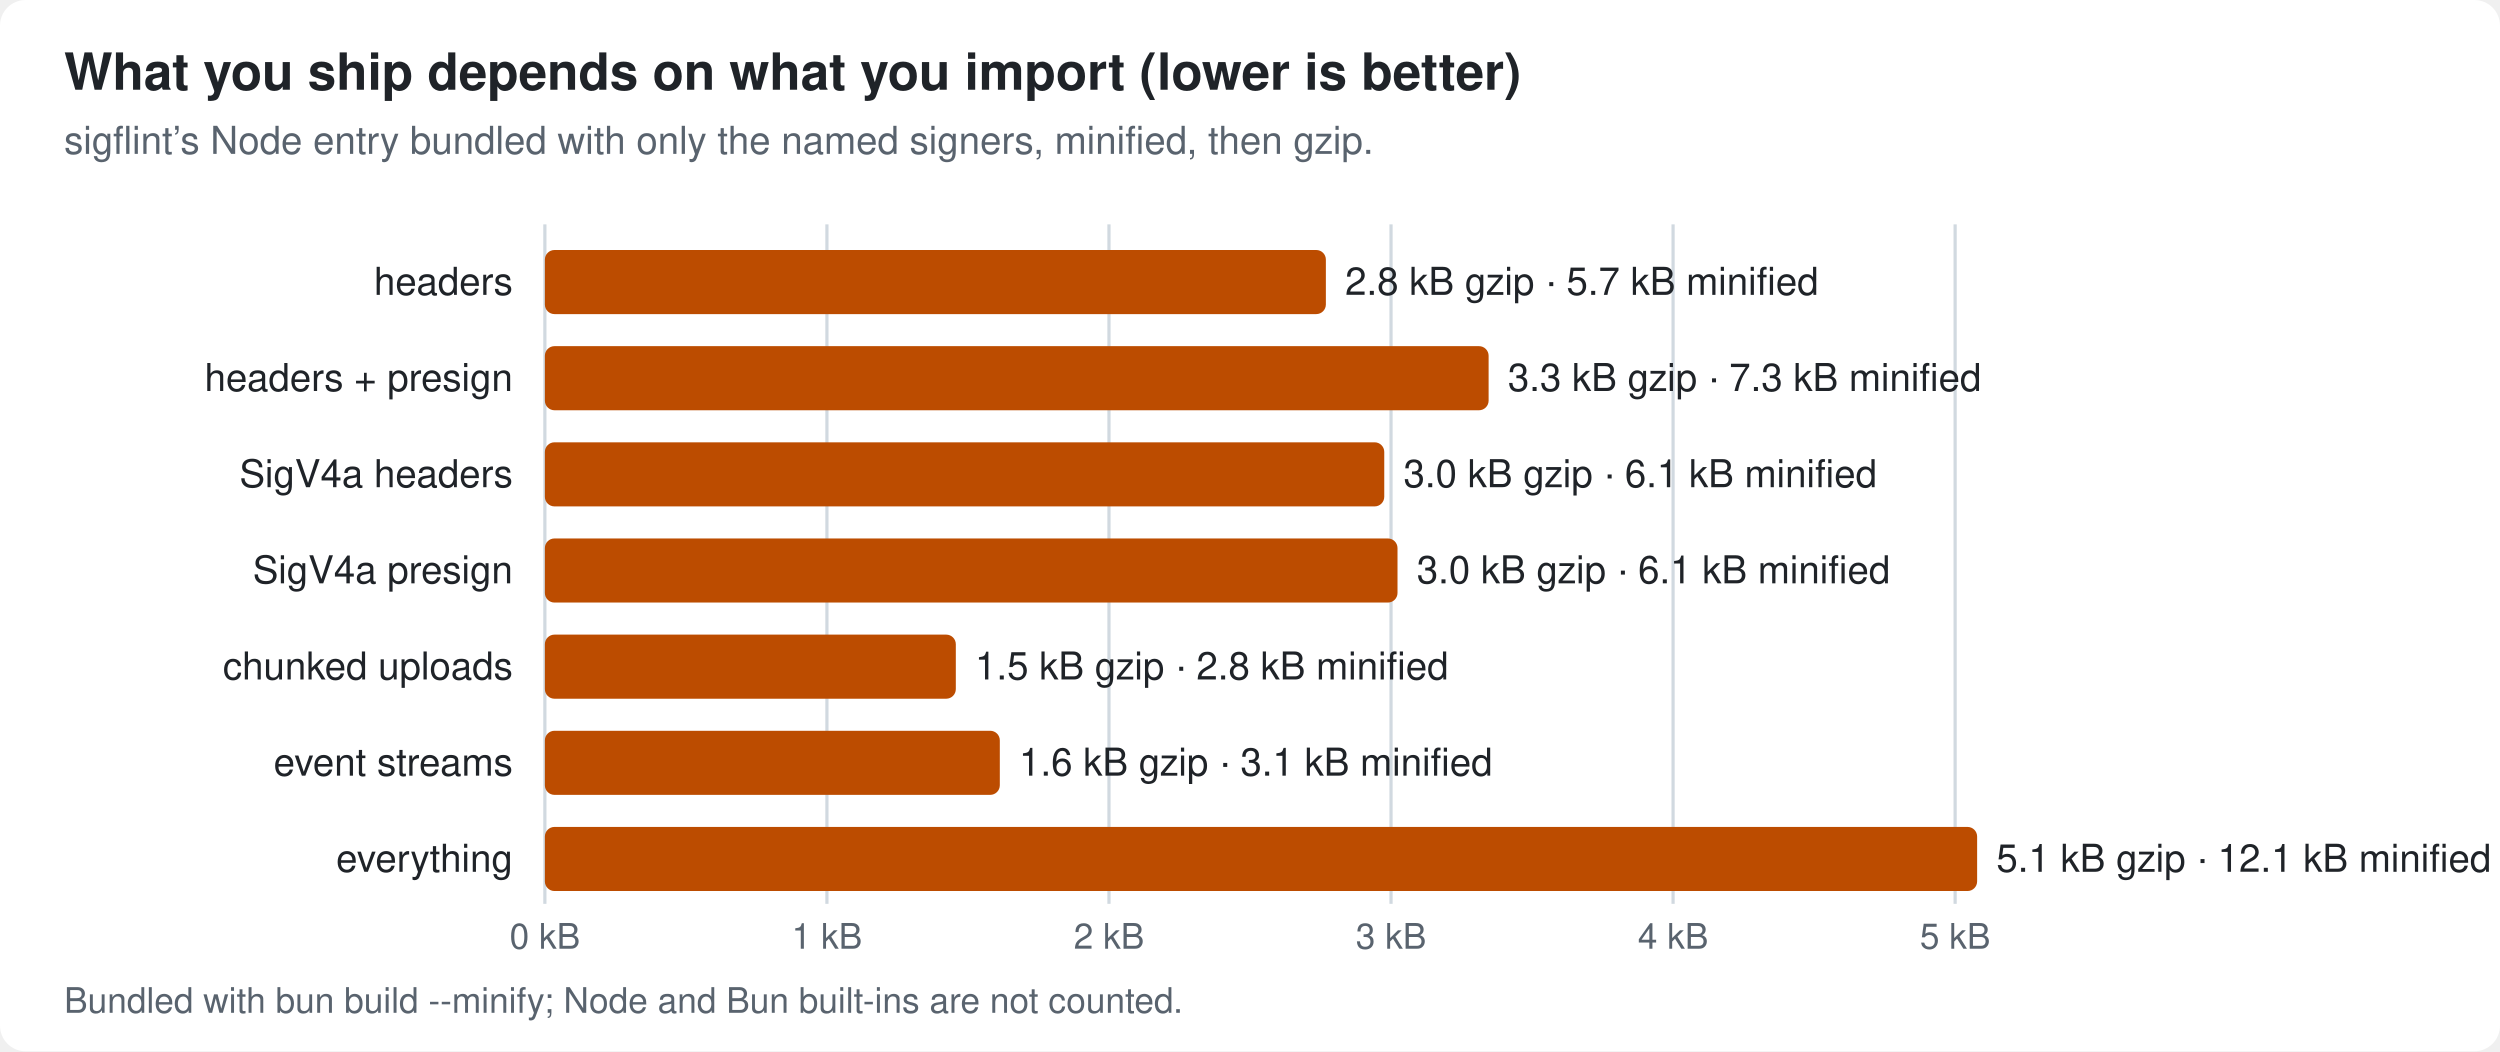
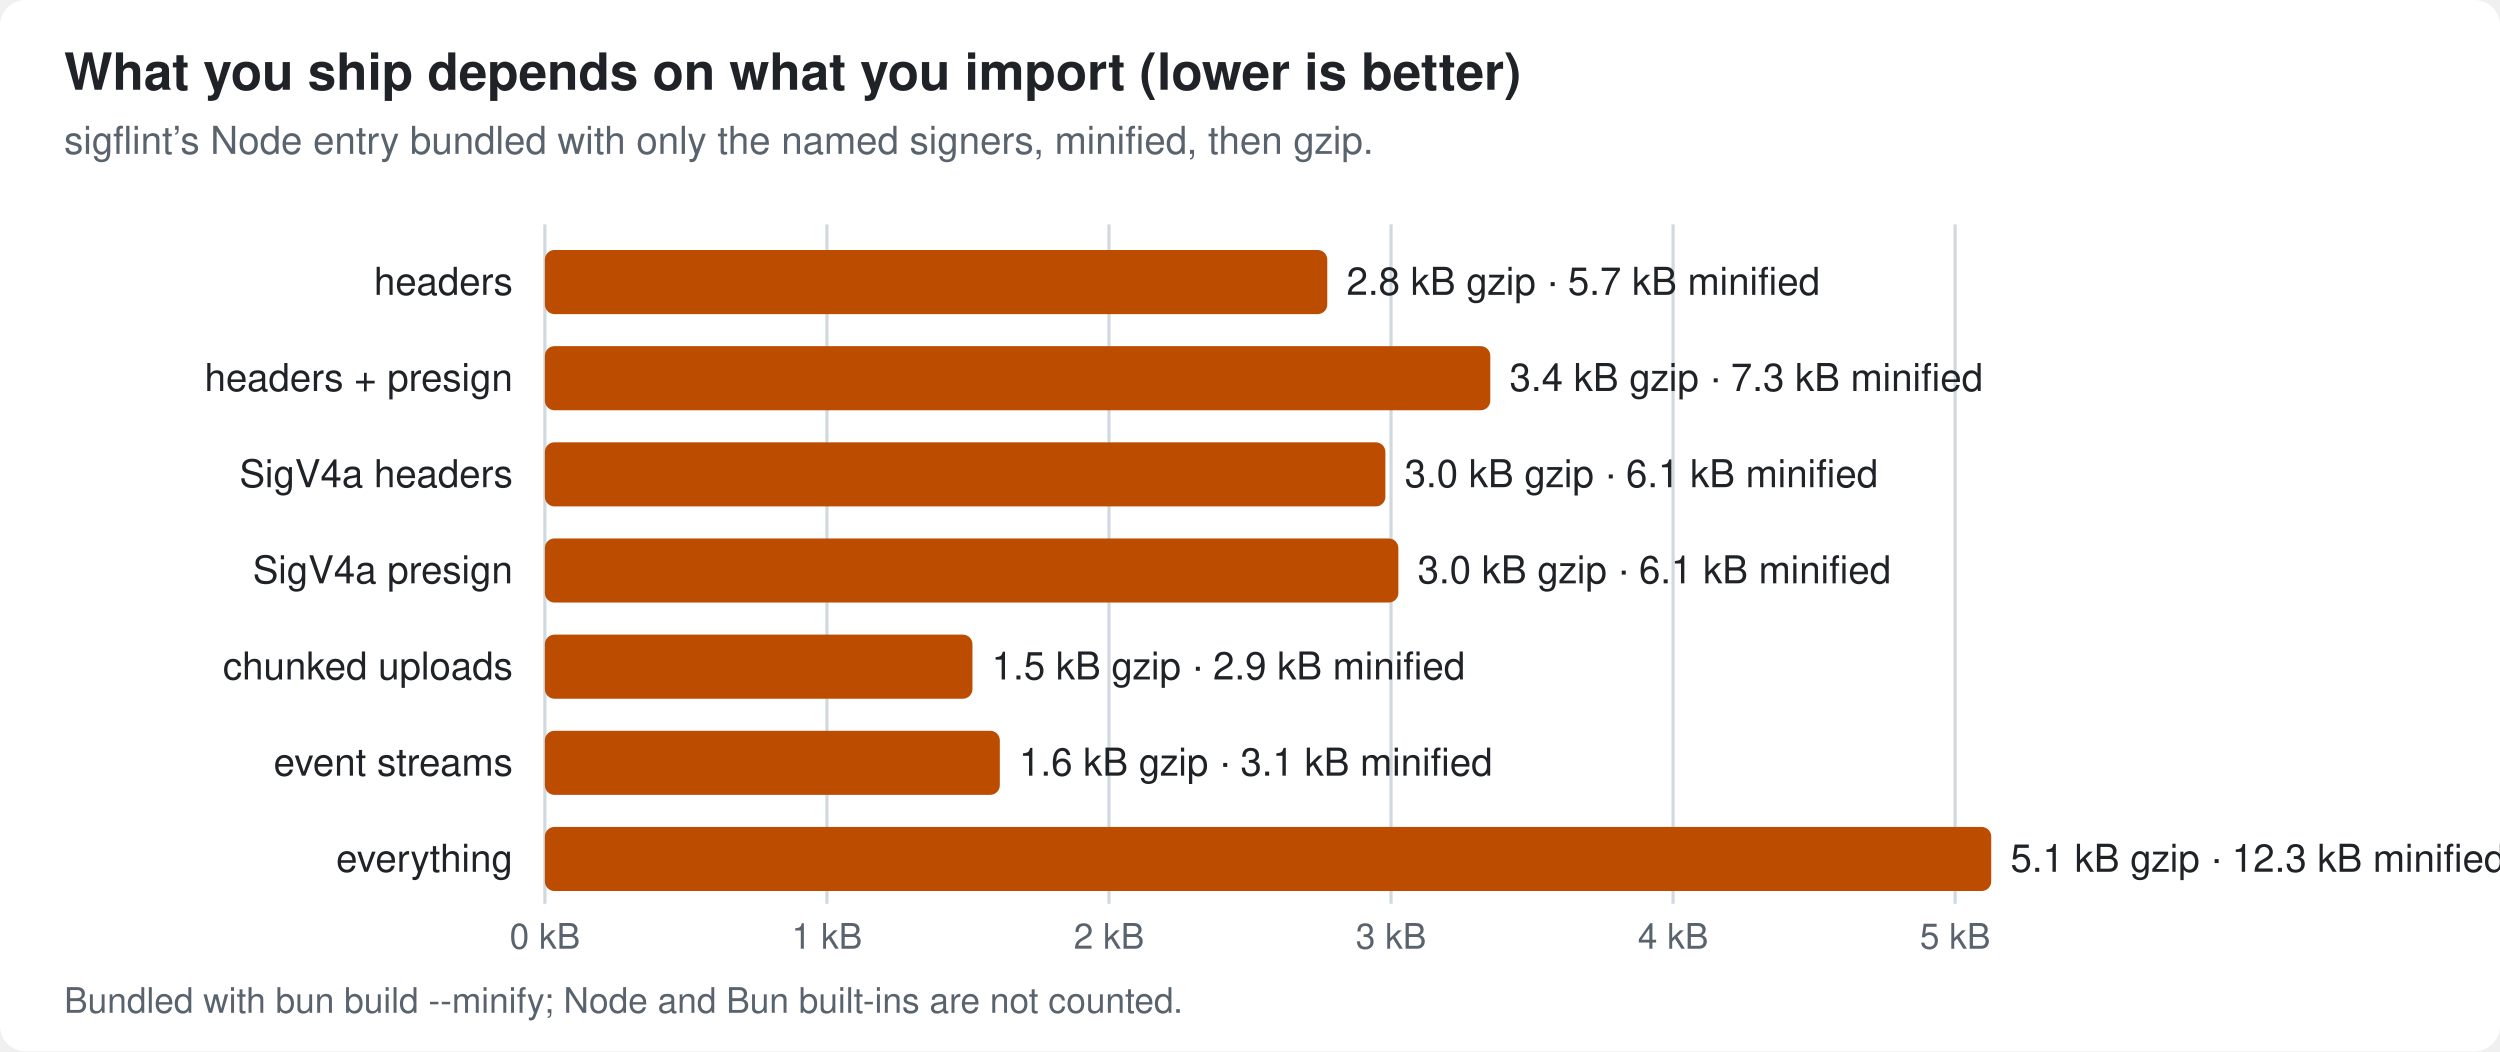
<svg xmlns="http://www.w3.org/2000/svg" width="780" height="328" viewBox="0 0 780 328" role="img" aria-labelledby="t d" font-family="-apple-system,BlinkMacSystemFont,'Segoe UI',Helvetica,Arial,sans-serif">
  <rect width="780" height="328" rx="8" fill="#ffffff" />
  <text x="20" y="28" font-size="16" fill="#1f2328" text-anchor="start" font-weight="600">What you ship depends on what you import (lower is better)</text>
  <text x="20" y="48" font-size="12" fill="#59636e" text-anchor="start" font-weight="400">sigflint’s Node entry bundled with only the named signers, minified, then gzip.</text>
  <line x1="170" y1="70" x2="170" y2="282" stroke="#d1d9e0" />
  <text x="170" y="296" font-size="11" fill="#59636e" text-anchor="middle" font-weight="400">0 kB</text>
  <line x1="258" y1="70" x2="258" y2="282" stroke="#d1d9e0" />
  <text x="258" y="296" font-size="11" fill="#59636e" text-anchor="middle" font-weight="400">1 kB</text>
  <line x1="346" y1="70" x2="346" y2="282" stroke="#d1d9e0" />
  <text x="346" y="296" font-size="11" fill="#59636e" text-anchor="middle" font-weight="400">2 kB</text>
  <line x1="434" y1="70" x2="434" y2="282" stroke="#d1d9e0" />
  <text x="434" y="296" font-size="11" fill="#59636e" text-anchor="middle" font-weight="400">3 kB</text>
  <line x1="522" y1="70" x2="522" y2="282" stroke="#d1d9e0" />
  <text x="522" y="296" font-size="11" fill="#59636e" text-anchor="middle" font-weight="400">4 kB</text>
  <line x1="610" y1="70" x2="610" y2="282" stroke="#d1d9e0" />
  <text x="610" y="296" font-size="11" fill="#59636e" text-anchor="middle" font-weight="400">5 kB</text>
  <text x="160" y="92" font-size="12" fill="#1f2328" text-anchor="end" font-weight="400">headers</text>
-   <rect x="170" y="78" width="243.672" height="20" rx="3" fill="#bc4c00" />
-   <text x="419.672" y="92" font-size="12" fill="#1f2328" text-anchor="start" font-weight="400">2.8 kB gzip · 5.7 kB minified</text>
+   <rect x="170" y="78" width="244.112" height="20" rx="3" fill="#bc4c00" />
+   <text x="420.112" y="92" font-size="12" fill="#1f2328" text-anchor="start" font-weight="400">2.8 kB gzip · 5.7 kB minified</text>
  <text x="160" y="122" font-size="12" fill="#1f2328" text-anchor="end" font-weight="400">headers + presign</text>
-   <rect x="170" y="108" width="294.448" height="20" rx="3" fill="#bc4c00" />
-   <text x="470.448" y="122" font-size="12" fill="#1f2328" text-anchor="start" font-weight="400">3.3 kB gzip · 7.3 kB minified</text>
+   <rect x="170" y="108" width="294.976" height="20" rx="3" fill="#bc4c00" />
+   <text x="470.976" y="122" font-size="12" fill="#1f2328" text-anchor="start" font-weight="400">3.4 kB gzip · 7.3 kB minified</text>
  <text x="160" y="152" font-size="12" fill="#1f2328" text-anchor="end" font-weight="400">SigV4a headers</text>
-   <rect x="170" y="138" width="261.888" height="20" rx="3" fill="#bc4c00" />
-   <text x="437.888" y="152" font-size="12" fill="#1f2328" text-anchor="start" font-weight="400">3.0 kB gzip · 6.1 kB minified</text>
+   <rect x="170" y="138" width="262.24" height="20" rx="3" fill="#bc4c00" />
+   <text x="438.24" y="152" font-size="12" fill="#1f2328" text-anchor="start" font-weight="400">3.0 kB gzip · 6.1 kB minified</text>
  <text x="160" y="182" font-size="12" fill="#1f2328" text-anchor="end" font-weight="400">SigV4a presign</text>
-   <rect x="170" y="168" width="266.024" height="20" rx="3" fill="#bc4c00" />
-   <text x="442.024" y="182" font-size="12" fill="#1f2328" text-anchor="start" font-weight="400">3.0 kB gzip · 6.1 kB minified</text>
+   <rect x="170" y="168" width="266.288" height="20" rx="3" fill="#bc4c00" />
+   <text x="442.288" y="182" font-size="12" fill="#1f2328" text-anchor="start" font-weight="400">3.0 kB gzip · 6.1 kB minified</text>
  <text x="160" y="212" font-size="12" fill="#1f2328" text-anchor="end" font-weight="400">chunked uploads</text>
-   <rect x="170" y="198" width="128.216" height="20" rx="3" fill="#bc4c00" />
-   <text x="304.216" y="212" font-size="12" fill="#1f2328" text-anchor="start" font-weight="400">1.5 kB gzip · 2.8 kB minified</text>
+   <rect x="170" y="198" width="133.408" height="20" rx="3" fill="#bc4c00" />
+   <text x="309.408" y="212" font-size="12" fill="#1f2328" text-anchor="start" font-weight="400">1.5 kB gzip · 2.9 kB minified</text>
  <text x="160" y="242" font-size="12" fill="#1f2328" text-anchor="end" font-weight="400">event streams</text>
  <rect x="170" y="228" width="141.944" height="20" rx="3" fill="#bc4c00" />
  <text x="317.944" y="242" font-size="12" fill="#1f2328" text-anchor="start" font-weight="400">1.6 kB gzip · 3.1 kB minified</text>
  <text x="160" y="272" font-size="12" fill="#1f2328" text-anchor="end" font-weight="400">everything</text>
-   <rect x="170" y="258" width="446.864" height="20" rx="3" fill="#bc4c00" />
-   <text x="622.864" y="272" font-size="12" fill="#1f2328" text-anchor="start" font-weight="400">5.1 kB gzip · 12.1 kB minified</text>
+   <rect x="170" y="258" width="451.264" height="20" rx="3" fill="#bc4c00" />
+   <text x="627.264" y="272" font-size="12" fill="#1f2328" text-anchor="start" font-weight="400">5.1 kB gzip · 12.3 kB minified</text>
  <text x="20" y="316" font-size="11" fill="#59636e" text-anchor="start" font-weight="400">Bundled with bun build --minify; Node and Bun built-ins are not counted.</text>
</svg>
